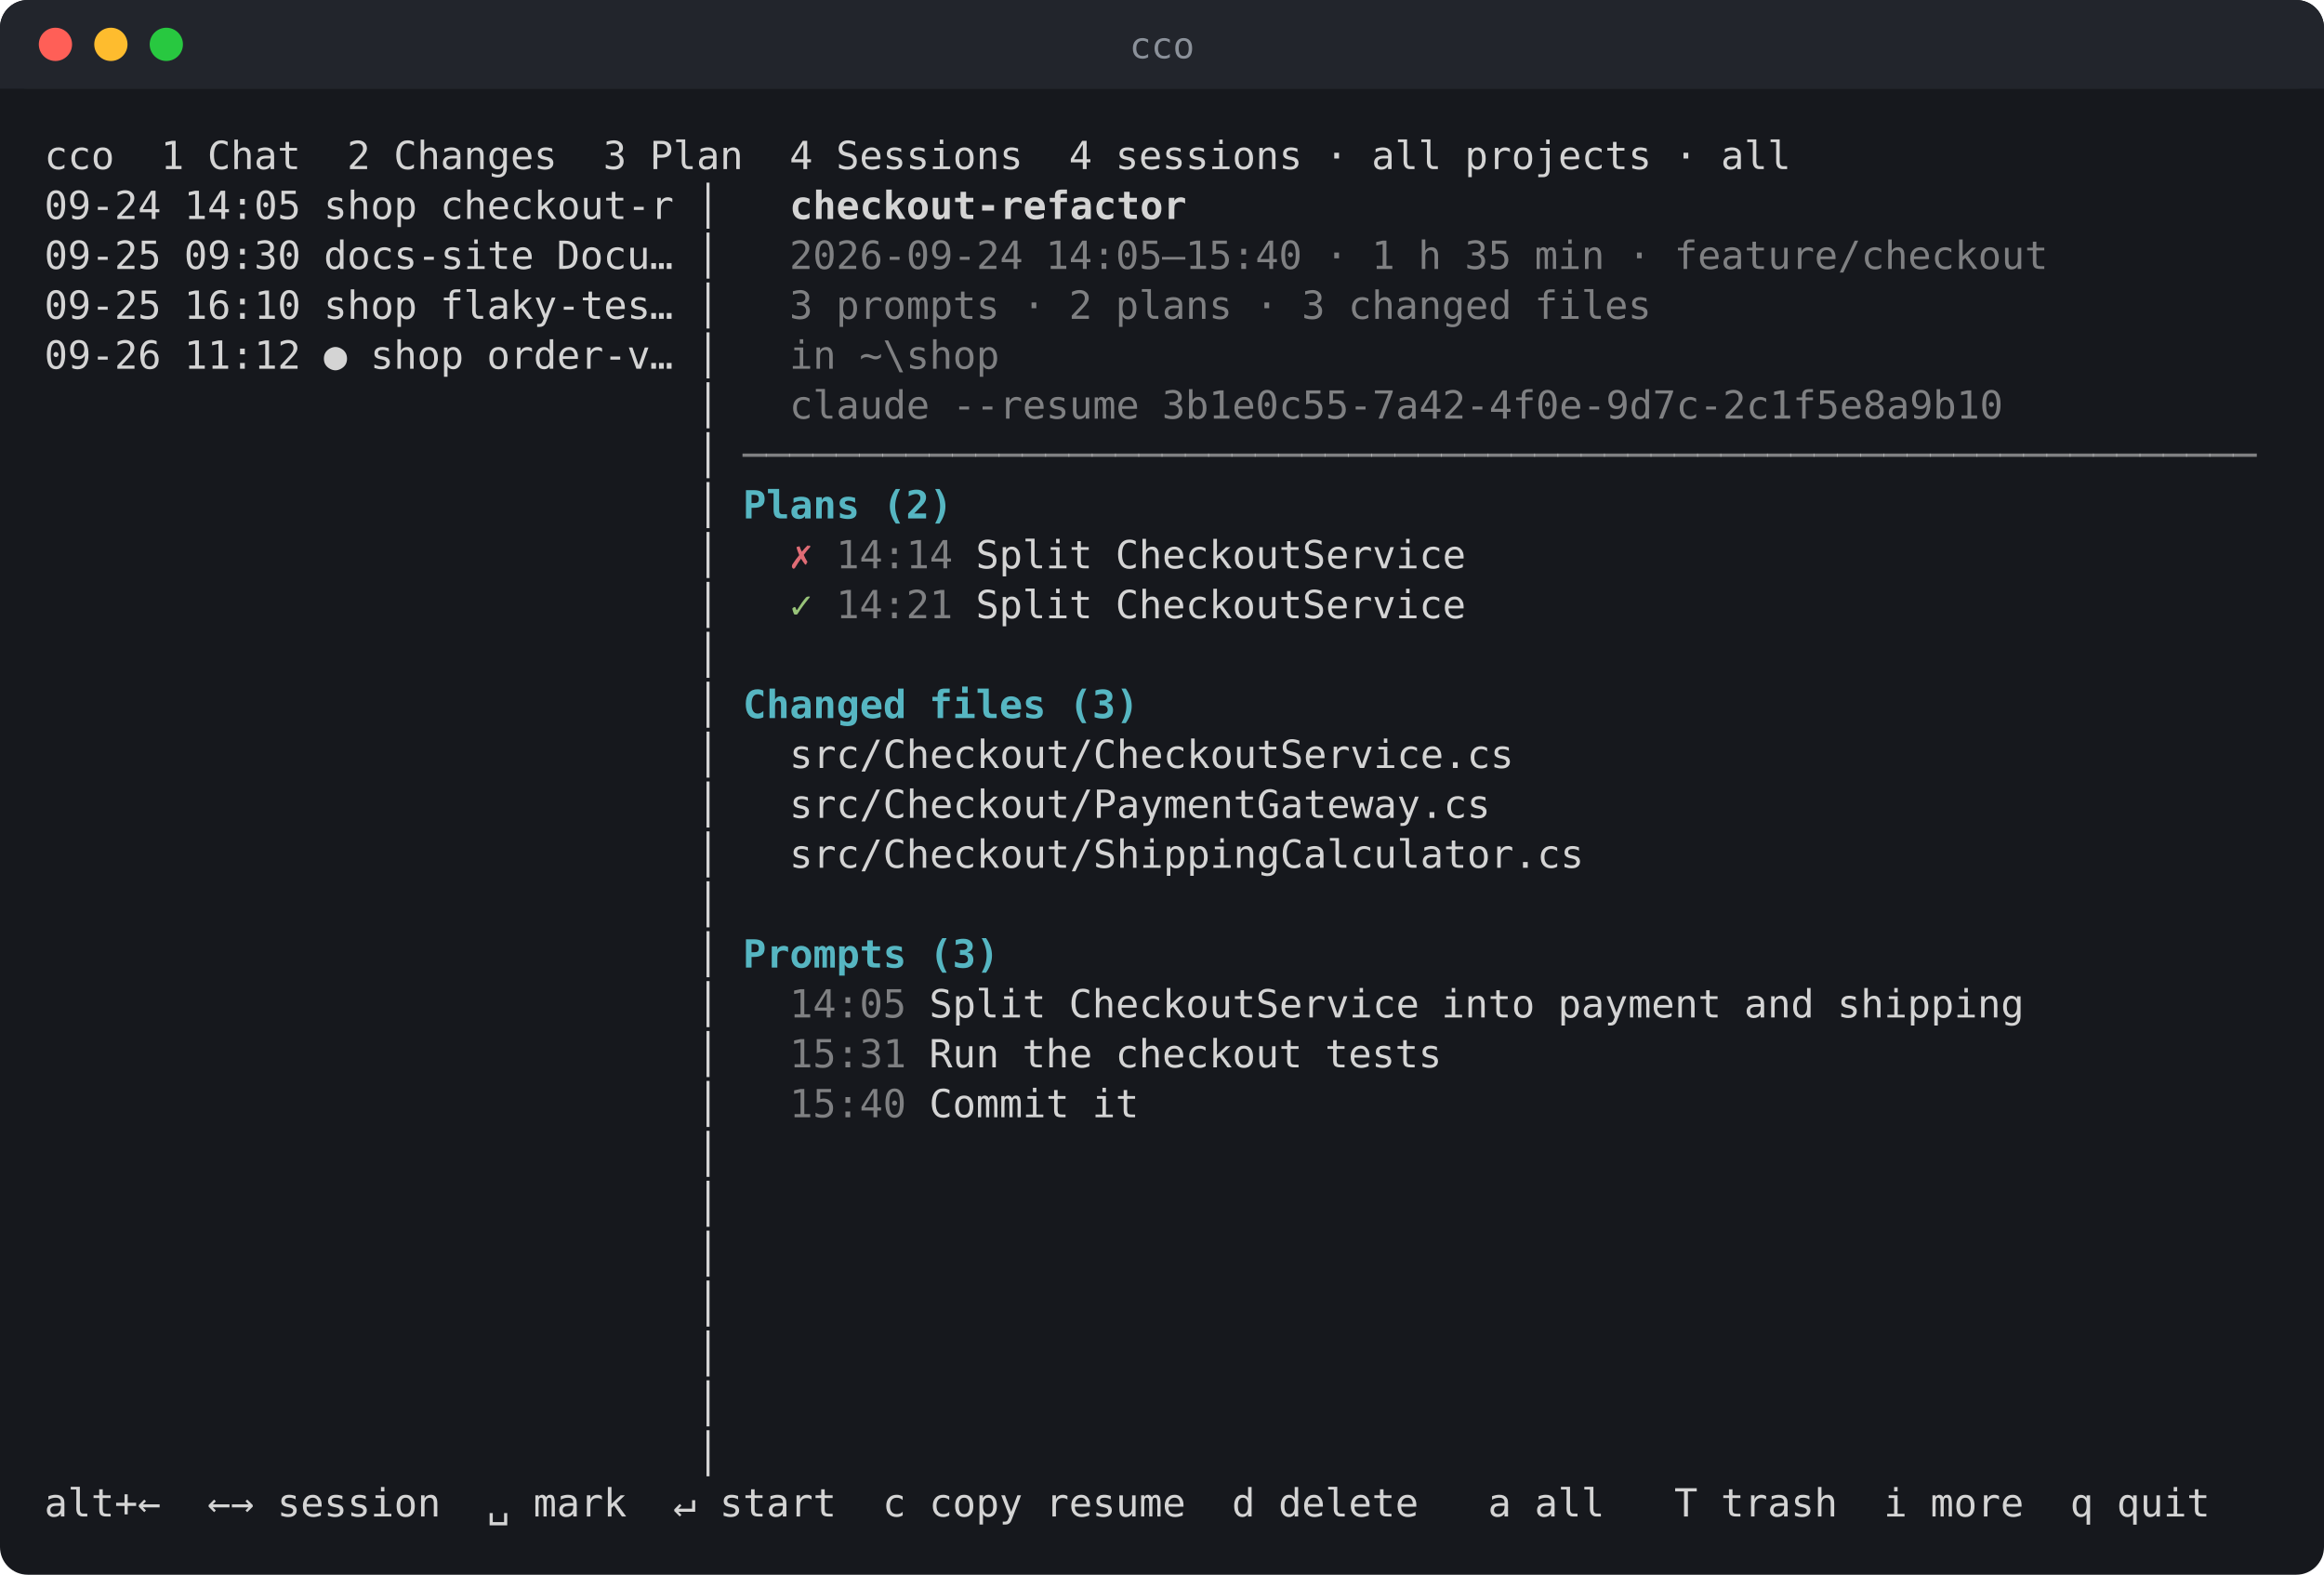
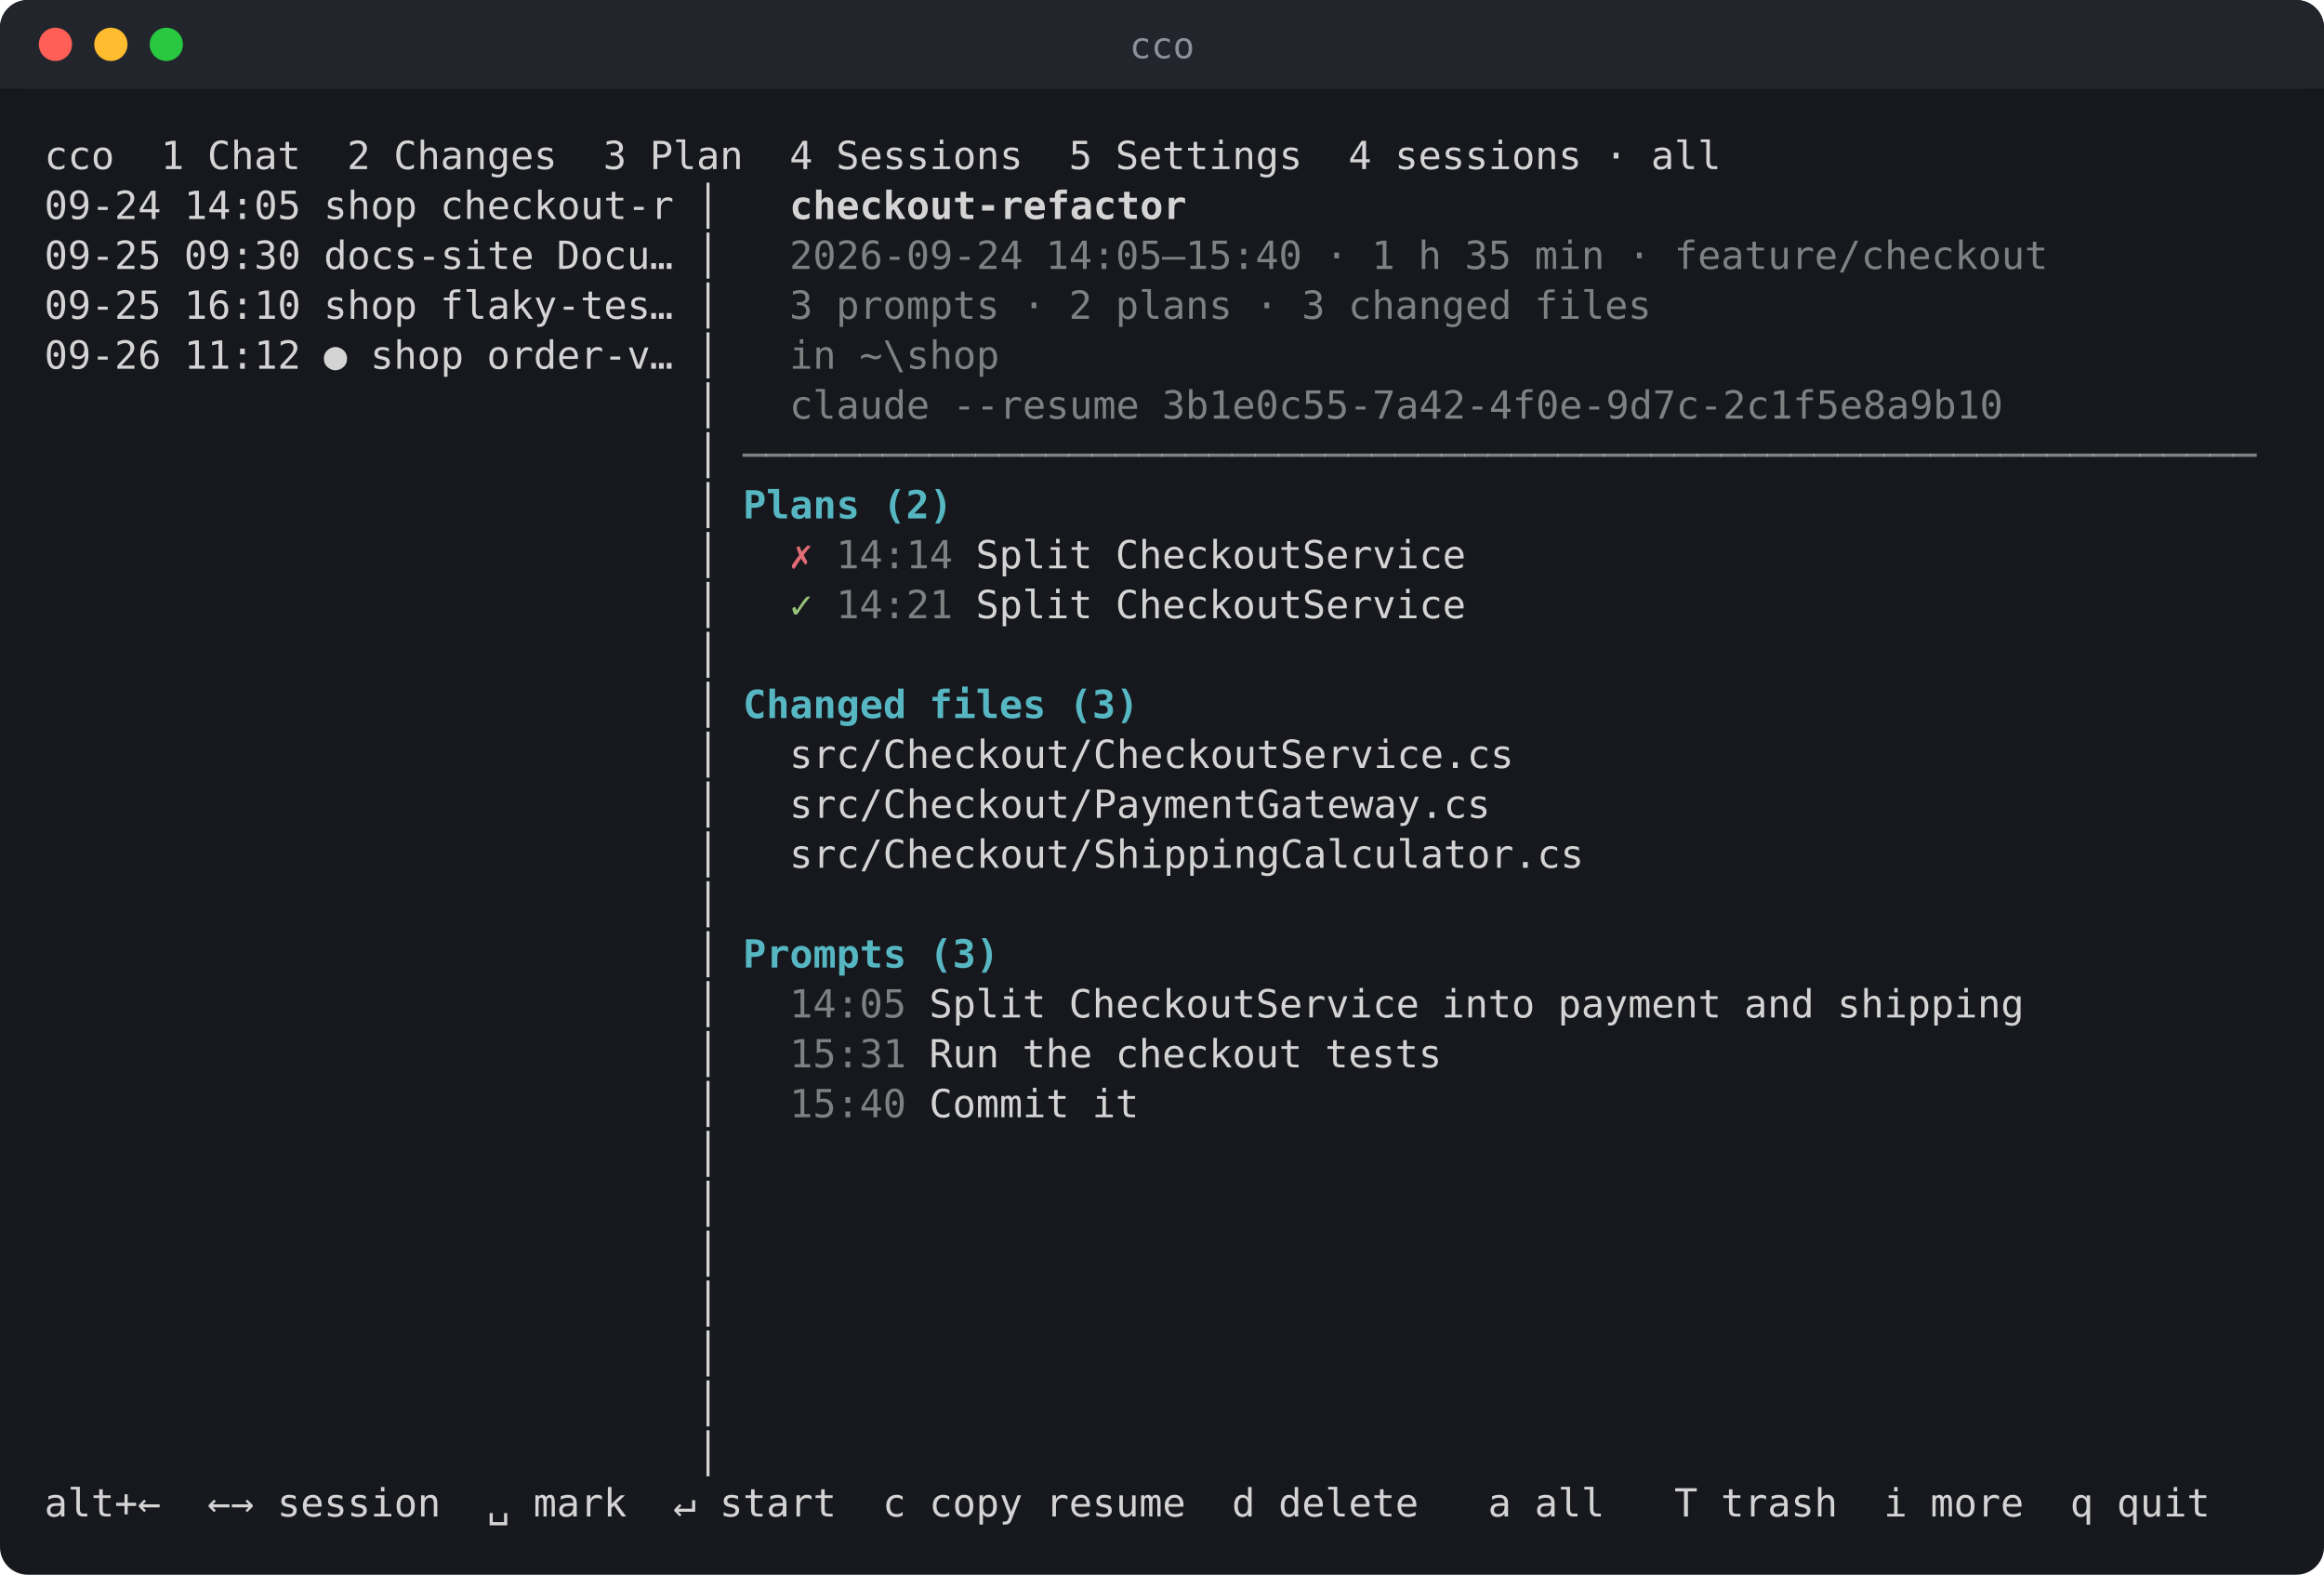
<svg xmlns="http://www.w3.org/2000/svg" width="838.4" height="568" viewBox="0 0 838.4 568" font-family="'Cascadia Mono', 'SF Mono', Menlo, Consolas, 'DejaVu Sans Mono', monospace" font-size="14">
  <rect width="838.4" height="568" rx="10" fill="#16181d" />
  <rect width="838.4" height="32" rx="10" fill="#22252c" />
  <rect y="22" width="838.4" height="10" fill="#22252c" />
  <circle cx="20" cy="16" r="6" fill="#ff5f57" />
  <circle cx="40" cy="16" r="6" fill="#febc2e" />
  <circle cx="60" cy="16" r="6" fill="#28c840" />
  <text x="419.2" y="21" fill="#8b919a" font-size="13" text-anchor="middle">cco</text>
  <g transform="translate(16 48)">
    <text x="0.0" y="13" fill="#d4d4d4" textLength="25.2" lengthAdjust="spacingAndGlyphs">cco</text>
    <text x="42.0" y="13" fill="#d4d4d4" textLength="8.4" lengthAdjust="spacingAndGlyphs">1</text>
    <text x="58.8" y="13" fill="#d4d4d4" textLength="33.6" lengthAdjust="spacingAndGlyphs">Chat</text>
    <text x="109.2" y="13" fill="#d4d4d4" textLength="8.4" lengthAdjust="spacingAndGlyphs">2</text>
    <text x="126.0" y="13" fill="#d4d4d4" textLength="58.8" lengthAdjust="spacingAndGlyphs">Changes</text>
    <text x="201.6" y="13" fill="#d4d4d4" textLength="8.4" lengthAdjust="spacingAndGlyphs">3</text>
    <text x="218.4" y="13" fill="#d4d4d4" textLength="33.6" lengthAdjust="spacingAndGlyphs">Plan</text>
    <text x="268.8" y="13" fill="#d4d4d4" textLength="8.4" lengthAdjust="spacingAndGlyphs">4</text>
    <text x="285.6" y="13" fill="#d4d4d4" textLength="67.2" lengthAdjust="spacingAndGlyphs">Sessions</text>
-     <text x="369.6" y="13" fill="#d4d4d4" textLength="8.4" lengthAdjust="spacingAndGlyphs">4</text>
-     <text x="386.4" y="13" fill="#d4d4d4" textLength="67.2" lengthAdjust="spacingAndGlyphs">sessions</text>
-     <text x="462.0" y="13" fill="#d4d4d4" textLength="8.4" lengthAdjust="spacingAndGlyphs">·</text>
-     <text x="478.8" y="13" fill="#d4d4d4" textLength="25.2" lengthAdjust="spacingAndGlyphs">all</text>
-     <text x="512.4" y="13" fill="#d4d4d4" textLength="67.2" lengthAdjust="spacingAndGlyphs">projects</text>
-     <text x="588.0" y="13" fill="#d4d4d4" textLength="8.4" lengthAdjust="spacingAndGlyphs">·</text>
-     <text x="604.8" y="13" fill="#d4d4d4" textLength="25.2" lengthAdjust="spacingAndGlyphs">all</text>
+     <text x="369.6" y="13" fill="#d4d4d4" textLength="8.4" lengthAdjust="spacingAndGlyphs">5</text>
+     <text x="386.4" y="13" fill="#d4d4d4" textLength="67.2" lengthAdjust="spacingAndGlyphs">Settings</text>
+     <text x="470.4" y="13" fill="#d4d4d4" textLength="8.4" lengthAdjust="spacingAndGlyphs">4</text>
+     <text x="487.2" y="13" fill="#d4d4d4" textLength="67.2" lengthAdjust="spacingAndGlyphs">sessions</text>
+     <text x="562.8" y="13" fill="#d4d4d4" textLength="8.4" lengthAdjust="spacingAndGlyphs">·</text>
+     <text x="579.6" y="13" fill="#d4d4d4" textLength="25.2" lengthAdjust="spacingAndGlyphs">all</text>
    <text x="0.0" y="31" fill="#d4d4d4" textLength="42.0" lengthAdjust="spacingAndGlyphs">09-24</text>
    <text x="50.4" y="31" fill="#d4d4d4" textLength="42.0" lengthAdjust="spacingAndGlyphs">14:05</text>
    <text x="100.8" y="31" fill="#d4d4d4" textLength="33.6" lengthAdjust="spacingAndGlyphs">shop</text>
    <text x="142.8" y="31" fill="#d4d4d4" textLength="84.0" lengthAdjust="spacingAndGlyphs">checkout-r</text>
    <text x="235.2" y="31" fill="#d4d4d4" textLength="8.4" lengthAdjust="spacingAndGlyphs">│</text>
    <text x="268.8" y="31" fill="#d4d4d4" textLength="142.8" lengthAdjust="spacingAndGlyphs" font-weight="bold">checkout-refactor</text>
    <text x="0.0" y="49" fill="#d4d4d4" textLength="42.0" lengthAdjust="spacingAndGlyphs">09-25</text>
    <text x="50.4" y="49" fill="#d4d4d4" textLength="42.0" lengthAdjust="spacingAndGlyphs">09:30</text>
    <text x="100.8" y="49" fill="#d4d4d4" textLength="75.6" lengthAdjust="spacingAndGlyphs">docs-site</text>
    <text x="184.8" y="49" fill="#d4d4d4" textLength="33.6" lengthAdjust="spacingAndGlyphs">Docu</text>
    <text x="218.4" y="49" fill="#d4d4d4" textLength="8.4" lengthAdjust="spacingAndGlyphs">…</text>
    <text x="235.2" y="49" fill="#d4d4d4" textLength="8.4" lengthAdjust="spacingAndGlyphs">│</text>
    <text x="268.8" y="49" fill="#d4d4d4" textLength="84.0" lengthAdjust="spacingAndGlyphs" fill-opacity="0.55">2026-09-24</text>
    <text x="361.2" y="49" fill="#d4d4d4" textLength="42.0" lengthAdjust="spacingAndGlyphs" fill-opacity="0.55">14:05</text>
    <text x="403.2" y="49" fill="#d4d4d4" textLength="8.4" lengthAdjust="spacingAndGlyphs" fill-opacity="0.55">–</text>
    <text x="411.6" y="49" fill="#d4d4d4" textLength="42.0" lengthAdjust="spacingAndGlyphs" fill-opacity="0.55">15:40</text>
    <text x="462.0" y="49" fill="#d4d4d4" textLength="8.4" lengthAdjust="spacingAndGlyphs" fill-opacity="0.55">·</text>
    <text x="478.8" y="49" fill="#d4d4d4" textLength="8.4" lengthAdjust="spacingAndGlyphs" fill-opacity="0.55">1</text>
    <text x="495.6" y="49" fill="#d4d4d4" textLength="8.4" lengthAdjust="spacingAndGlyphs" fill-opacity="0.55">h</text>
    <text x="512.4" y="49" fill="#d4d4d4" textLength="16.8" lengthAdjust="spacingAndGlyphs" fill-opacity="0.55">35</text>
    <text x="537.6" y="49" fill="#d4d4d4" textLength="25.2" lengthAdjust="spacingAndGlyphs" fill-opacity="0.55">min</text>
    <text x="571.2" y="49" fill="#d4d4d4" textLength="8.4" lengthAdjust="spacingAndGlyphs" fill-opacity="0.55">·</text>
    <text x="588.0" y="49" fill="#d4d4d4" textLength="134.4" lengthAdjust="spacingAndGlyphs" fill-opacity="0.55">feature/checkout</text>
    <text x="0.0" y="67" fill="#d4d4d4" textLength="42.0" lengthAdjust="spacingAndGlyphs">09-25</text>
    <text x="50.4" y="67" fill="#d4d4d4" textLength="42.0" lengthAdjust="spacingAndGlyphs">16:10</text>
    <text x="100.8" y="67" fill="#d4d4d4" textLength="33.6" lengthAdjust="spacingAndGlyphs">shop</text>
    <text x="142.8" y="67" fill="#d4d4d4" textLength="75.6" lengthAdjust="spacingAndGlyphs">flaky-tes</text>
    <text x="218.4" y="67" fill="#d4d4d4" textLength="8.4" lengthAdjust="spacingAndGlyphs">…</text>
    <text x="235.2" y="67" fill="#d4d4d4" textLength="8.4" lengthAdjust="spacingAndGlyphs">│</text>
    <text x="268.8" y="67" fill="#d4d4d4" textLength="8.4" lengthAdjust="spacingAndGlyphs" fill-opacity="0.55">3</text>
    <text x="285.6" y="67" fill="#d4d4d4" textLength="58.8" lengthAdjust="spacingAndGlyphs" fill-opacity="0.55">prompts</text>
    <text x="352.8" y="67" fill="#d4d4d4" textLength="8.4" lengthAdjust="spacingAndGlyphs" fill-opacity="0.55">·</text>
    <text x="369.6" y="67" fill="#d4d4d4" textLength="8.4" lengthAdjust="spacingAndGlyphs" fill-opacity="0.55">2</text>
    <text x="386.4" y="67" fill="#d4d4d4" textLength="42.0" lengthAdjust="spacingAndGlyphs" fill-opacity="0.55">plans</text>
    <text x="436.8" y="67" fill="#d4d4d4" textLength="8.4" lengthAdjust="spacingAndGlyphs" fill-opacity="0.55">·</text>
    <text x="453.6" y="67" fill="#d4d4d4" textLength="8.4" lengthAdjust="spacingAndGlyphs" fill-opacity="0.55">3</text>
    <text x="470.4" y="67" fill="#d4d4d4" textLength="58.8" lengthAdjust="spacingAndGlyphs" fill-opacity="0.55">changed</text>
    <text x="537.6" y="67" fill="#d4d4d4" textLength="42.0" lengthAdjust="spacingAndGlyphs" fill-opacity="0.55">files</text>
    <text x="0.0" y="85" fill="#d4d4d4" textLength="42.0" lengthAdjust="spacingAndGlyphs">09-26</text>
    <text x="50.4" y="85" fill="#d4d4d4" textLength="42.0" lengthAdjust="spacingAndGlyphs">11:12</text>
    <text x="100.8" y="85" fill="#d4d4d4" textLength="8.4" lengthAdjust="spacingAndGlyphs">●</text>
    <text x="117.6" y="85" fill="#d4d4d4" textLength="33.6" lengthAdjust="spacingAndGlyphs">shop</text>
    <text x="159.6" y="85" fill="#d4d4d4" textLength="58.8" lengthAdjust="spacingAndGlyphs">order-v</text>
    <text x="218.4" y="85" fill="#d4d4d4" textLength="8.4" lengthAdjust="spacingAndGlyphs">…</text>
    <text x="235.2" y="85" fill="#d4d4d4" textLength="8.4" lengthAdjust="spacingAndGlyphs">│</text>
    <text x="268.8" y="85" fill="#d4d4d4" textLength="16.8" lengthAdjust="spacingAndGlyphs" fill-opacity="0.55">in</text>
    <text x="294.0" y="85" fill="#d4d4d4" textLength="50.4" lengthAdjust="spacingAndGlyphs" fill-opacity="0.55">~\shop</text>
    <text x="235.2" y="103" fill="#d4d4d4" textLength="8.4" lengthAdjust="spacingAndGlyphs">│</text>
    <text x="268.8" y="103" fill="#d4d4d4" textLength="50.4" lengthAdjust="spacingAndGlyphs" fill-opacity="0.55">claude</text>
    <text x="327.6" y="103" fill="#d4d4d4" textLength="67.2" lengthAdjust="spacingAndGlyphs" fill-opacity="0.55">--resume</text>
    <text x="403.2" y="103" fill="#d4d4d4" textLength="302.4" lengthAdjust="spacingAndGlyphs" fill-opacity="0.55">3b1e0c55-7a42-4f0e-9d7c-2c1f5e8a9b10</text>
    <text x="235.2" y="121" fill="#d4d4d4" textLength="8.4" lengthAdjust="spacingAndGlyphs">│</text>
    <text x="252.0" y="121" fill="#d4d4d4" textLength="8.4" lengthAdjust="spacingAndGlyphs" fill-opacity="0.55">─</text>
    <text x="260.4" y="121" fill="#d4d4d4" textLength="8.4" lengthAdjust="spacingAndGlyphs" fill-opacity="0.55">─</text>
    <text x="268.8" y="121" fill="#d4d4d4" textLength="8.4" lengthAdjust="spacingAndGlyphs" fill-opacity="0.55">─</text>
    <text x="277.2" y="121" fill="#d4d4d4" textLength="8.4" lengthAdjust="spacingAndGlyphs" fill-opacity="0.55">─</text>
    <text x="285.6" y="121" fill="#d4d4d4" textLength="8.4" lengthAdjust="spacingAndGlyphs" fill-opacity="0.55">─</text>
    <text x="294.0" y="121" fill="#d4d4d4" textLength="8.4" lengthAdjust="spacingAndGlyphs" fill-opacity="0.55">─</text>
    <text x="302.4" y="121" fill="#d4d4d4" textLength="8.4" lengthAdjust="spacingAndGlyphs" fill-opacity="0.55">─</text>
    <text x="310.8" y="121" fill="#d4d4d4" textLength="8.4" lengthAdjust="spacingAndGlyphs" fill-opacity="0.55">─</text>
    <text x="319.2" y="121" fill="#d4d4d4" textLength="8.4" lengthAdjust="spacingAndGlyphs" fill-opacity="0.55">─</text>
    <text x="327.6" y="121" fill="#d4d4d4" textLength="8.4" lengthAdjust="spacingAndGlyphs" fill-opacity="0.55">─</text>
    <text x="336.0" y="121" fill="#d4d4d4" textLength="8.4" lengthAdjust="spacingAndGlyphs" fill-opacity="0.55">─</text>
    <text x="344.4" y="121" fill="#d4d4d4" textLength="8.4" lengthAdjust="spacingAndGlyphs" fill-opacity="0.55">─</text>
    <text x="352.8" y="121" fill="#d4d4d4" textLength="8.4" lengthAdjust="spacingAndGlyphs" fill-opacity="0.55">─</text>
    <text x="361.2" y="121" fill="#d4d4d4" textLength="8.4" lengthAdjust="spacingAndGlyphs" fill-opacity="0.55">─</text>
    <text x="369.6" y="121" fill="#d4d4d4" textLength="8.4" lengthAdjust="spacingAndGlyphs" fill-opacity="0.55">─</text>
    <text x="378.0" y="121" fill="#d4d4d4" textLength="8.4" lengthAdjust="spacingAndGlyphs" fill-opacity="0.55">─</text>
    <text x="386.4" y="121" fill="#d4d4d4" textLength="8.4" lengthAdjust="spacingAndGlyphs" fill-opacity="0.55">─</text>
    <text x="394.8" y="121" fill="#d4d4d4" textLength="8.4" lengthAdjust="spacingAndGlyphs" fill-opacity="0.55">─</text>
    <text x="403.2" y="121" fill="#d4d4d4" textLength="8.4" lengthAdjust="spacingAndGlyphs" fill-opacity="0.55">─</text>
    <text x="411.6" y="121" fill="#d4d4d4" textLength="8.4" lengthAdjust="spacingAndGlyphs" fill-opacity="0.55">─</text>
    <text x="420.0" y="121" fill="#d4d4d4" textLength="8.4" lengthAdjust="spacingAndGlyphs" fill-opacity="0.55">─</text>
    <text x="428.4" y="121" fill="#d4d4d4" textLength="8.4" lengthAdjust="spacingAndGlyphs" fill-opacity="0.55">─</text>
    <text x="436.8" y="121" fill="#d4d4d4" textLength="8.4" lengthAdjust="spacingAndGlyphs" fill-opacity="0.55">─</text>
    <text x="445.2" y="121" fill="#d4d4d4" textLength="8.4" lengthAdjust="spacingAndGlyphs" fill-opacity="0.55">─</text>
    <text x="453.6" y="121" fill="#d4d4d4" textLength="8.4" lengthAdjust="spacingAndGlyphs" fill-opacity="0.55">─</text>
    <text x="462.0" y="121" fill="#d4d4d4" textLength="8.4" lengthAdjust="spacingAndGlyphs" fill-opacity="0.55">─</text>
    <text x="470.4" y="121" fill="#d4d4d4" textLength="8.4" lengthAdjust="spacingAndGlyphs" fill-opacity="0.55">─</text>
    <text x="478.8" y="121" fill="#d4d4d4" textLength="8.4" lengthAdjust="spacingAndGlyphs" fill-opacity="0.55">─</text>
    <text x="487.2" y="121" fill="#d4d4d4" textLength="8.4" lengthAdjust="spacingAndGlyphs" fill-opacity="0.55">─</text>
    <text x="495.6" y="121" fill="#d4d4d4" textLength="8.4" lengthAdjust="spacingAndGlyphs" fill-opacity="0.55">─</text>
    <text x="504.0" y="121" fill="#d4d4d4" textLength="8.4" lengthAdjust="spacingAndGlyphs" fill-opacity="0.55">─</text>
    <text x="512.4" y="121" fill="#d4d4d4" textLength="8.4" lengthAdjust="spacingAndGlyphs" fill-opacity="0.55">─</text>
    <text x="520.8" y="121" fill="#d4d4d4" textLength="8.4" lengthAdjust="spacingAndGlyphs" fill-opacity="0.55">─</text>
    <text x="529.2" y="121" fill="#d4d4d4" textLength="8.4" lengthAdjust="spacingAndGlyphs" fill-opacity="0.55">─</text>
    <text x="537.6" y="121" fill="#d4d4d4" textLength="8.4" lengthAdjust="spacingAndGlyphs" fill-opacity="0.55">─</text>
    <text x="546.0" y="121" fill="#d4d4d4" textLength="8.4" lengthAdjust="spacingAndGlyphs" fill-opacity="0.55">─</text>
    <text x="554.4" y="121" fill="#d4d4d4" textLength="8.4" lengthAdjust="spacingAndGlyphs" fill-opacity="0.55">─</text>
    <text x="562.8" y="121" fill="#d4d4d4" textLength="8.4" lengthAdjust="spacingAndGlyphs" fill-opacity="0.55">─</text>
    <text x="571.2" y="121" fill="#d4d4d4" textLength="8.4" lengthAdjust="spacingAndGlyphs" fill-opacity="0.55">─</text>
    <text x="579.6" y="121" fill="#d4d4d4" textLength="8.4" lengthAdjust="spacingAndGlyphs" fill-opacity="0.55">─</text>
    <text x="588.0" y="121" fill="#d4d4d4" textLength="8.4" lengthAdjust="spacingAndGlyphs" fill-opacity="0.55">─</text>
    <text x="596.4" y="121" fill="#d4d4d4" textLength="8.4" lengthAdjust="spacingAndGlyphs" fill-opacity="0.55">─</text>
    <text x="604.8" y="121" fill="#d4d4d4" textLength="8.4" lengthAdjust="spacingAndGlyphs" fill-opacity="0.55">─</text>
    <text x="613.2" y="121" fill="#d4d4d4" textLength="8.4" lengthAdjust="spacingAndGlyphs" fill-opacity="0.55">─</text>
    <text x="621.6" y="121" fill="#d4d4d4" textLength="8.4" lengthAdjust="spacingAndGlyphs" fill-opacity="0.55">─</text>
    <text x="630.0" y="121" fill="#d4d4d4" textLength="8.4" lengthAdjust="spacingAndGlyphs" fill-opacity="0.55">─</text>
    <text x="638.4" y="121" fill="#d4d4d4" textLength="8.4" lengthAdjust="spacingAndGlyphs" fill-opacity="0.55">─</text>
    <text x="646.8" y="121" fill="#d4d4d4" textLength="8.4" lengthAdjust="spacingAndGlyphs" fill-opacity="0.55">─</text>
    <text x="655.2" y="121" fill="#d4d4d4" textLength="8.4" lengthAdjust="spacingAndGlyphs" fill-opacity="0.55">─</text>
    <text x="663.6" y="121" fill="#d4d4d4" textLength="8.4" lengthAdjust="spacingAndGlyphs" fill-opacity="0.55">─</text>
    <text x="672.0" y="121" fill="#d4d4d4" textLength="8.4" lengthAdjust="spacingAndGlyphs" fill-opacity="0.55">─</text>
    <text x="680.4" y="121" fill="#d4d4d4" textLength="8.4" lengthAdjust="spacingAndGlyphs" fill-opacity="0.55">─</text>
    <text x="688.8" y="121" fill="#d4d4d4" textLength="8.4" lengthAdjust="spacingAndGlyphs" fill-opacity="0.55">─</text>
    <text x="697.2" y="121" fill="#d4d4d4" textLength="8.4" lengthAdjust="spacingAndGlyphs" fill-opacity="0.55">─</text>
    <text x="705.6" y="121" fill="#d4d4d4" textLength="8.4" lengthAdjust="spacingAndGlyphs" fill-opacity="0.55">─</text>
    <text x="714.0" y="121" fill="#d4d4d4" textLength="8.4" lengthAdjust="spacingAndGlyphs" fill-opacity="0.55">─</text>
    <text x="722.4" y="121" fill="#d4d4d4" textLength="8.4" lengthAdjust="spacingAndGlyphs" fill-opacity="0.55">─</text>
    <text x="730.8" y="121" fill="#d4d4d4" textLength="8.4" lengthAdjust="spacingAndGlyphs" fill-opacity="0.55">─</text>
    <text x="739.2" y="121" fill="#d4d4d4" textLength="8.4" lengthAdjust="spacingAndGlyphs" fill-opacity="0.55">─</text>
    <text x="747.6" y="121" fill="#d4d4d4" textLength="8.4" lengthAdjust="spacingAndGlyphs" fill-opacity="0.55">─</text>
    <text x="756.0" y="121" fill="#d4d4d4" textLength="8.4" lengthAdjust="spacingAndGlyphs" fill-opacity="0.55">─</text>
    <text x="764.4" y="121" fill="#d4d4d4" textLength="8.4" lengthAdjust="spacingAndGlyphs" fill-opacity="0.55">─</text>
    <text x="772.8" y="121" fill="#d4d4d4" textLength="8.4" lengthAdjust="spacingAndGlyphs" fill-opacity="0.55">─</text>
    <text x="781.2" y="121" fill="#d4d4d4" textLength="8.4" lengthAdjust="spacingAndGlyphs" fill-opacity="0.55">─</text>
    <text x="789.6" y="121" fill="#d4d4d4" textLength="8.4" lengthAdjust="spacingAndGlyphs" fill-opacity="0.55">─</text>
    <text x="235.2" y="139" fill="#d4d4d4" textLength="8.4" lengthAdjust="spacingAndGlyphs">│</text>
    <text x="252.0" y="139" fill="#56b6c2" textLength="42.0" lengthAdjust="spacingAndGlyphs" font-weight="bold">Plans</text>
    <text x="302.4" y="139" fill="#56b6c2" textLength="25.2" lengthAdjust="spacingAndGlyphs" font-weight="bold">(2)</text>
    <text x="235.2" y="157" fill="#d4d4d4" textLength="8.4" lengthAdjust="spacingAndGlyphs">│</text>
    <text x="268.8" y="157" fill="#e06c75" textLength="8.4" lengthAdjust="spacingAndGlyphs">✗</text>
    <text x="285.6" y="157" fill="#d4d4d4" textLength="42.0" lengthAdjust="spacingAndGlyphs" fill-opacity="0.55">14:14</text>
    <text x="336.0" y="157" fill="#d4d4d4" textLength="42.0" lengthAdjust="spacingAndGlyphs">Split</text>
    <text x="386.4" y="157" fill="#d4d4d4" textLength="126.0" lengthAdjust="spacingAndGlyphs">CheckoutService</text>
    <text x="235.2" y="175" fill="#d4d4d4" textLength="8.4" lengthAdjust="spacingAndGlyphs">│</text>
    <text x="268.8" y="175" fill="#98c379" textLength="8.4" lengthAdjust="spacingAndGlyphs">✓</text>
    <text x="285.6" y="175" fill="#d4d4d4" textLength="42.0" lengthAdjust="spacingAndGlyphs" fill-opacity="0.55">14:21</text>
    <text x="336.0" y="175" fill="#d4d4d4" textLength="42.0" lengthAdjust="spacingAndGlyphs">Split</text>
    <text x="386.4" y="175" fill="#d4d4d4" textLength="126.0" lengthAdjust="spacingAndGlyphs">CheckoutService</text>
    <text x="235.2" y="193" fill="#d4d4d4" textLength="8.4" lengthAdjust="spacingAndGlyphs">│</text>
    <text x="235.2" y="211" fill="#d4d4d4" textLength="8.4" lengthAdjust="spacingAndGlyphs">│</text>
    <text x="252.0" y="211" fill="#56b6c2" textLength="58.8" lengthAdjust="spacingAndGlyphs" font-weight="bold">Changed</text>
    <text x="319.2" y="211" fill="#56b6c2" textLength="42.0" lengthAdjust="spacingAndGlyphs" font-weight="bold">files</text>
    <text x="369.6" y="211" fill="#56b6c2" textLength="25.2" lengthAdjust="spacingAndGlyphs" font-weight="bold">(3)</text>
    <text x="235.2" y="229" fill="#d4d4d4" textLength="8.4" lengthAdjust="spacingAndGlyphs">│</text>
    <text x="268.8" y="229" fill="#d4d4d4" textLength="260.4" lengthAdjust="spacingAndGlyphs">src/Checkout/CheckoutService.cs</text>
    <text x="235.2" y="247" fill="#d4d4d4" textLength="8.4" lengthAdjust="spacingAndGlyphs">│</text>
    <text x="268.8" y="247" fill="#d4d4d4" textLength="252.0" lengthAdjust="spacingAndGlyphs">src/Checkout/PaymentGateway.cs</text>
    <text x="235.2" y="265" fill="#d4d4d4" textLength="8.4" lengthAdjust="spacingAndGlyphs">│</text>
    <text x="268.8" y="265" fill="#d4d4d4" textLength="285.6" lengthAdjust="spacingAndGlyphs">src/Checkout/ShippingCalculator.cs</text>
    <text x="235.2" y="283" fill="#d4d4d4" textLength="8.4" lengthAdjust="spacingAndGlyphs">│</text>
    <text x="235.2" y="301" fill="#d4d4d4" textLength="8.4" lengthAdjust="spacingAndGlyphs">│</text>
    <text x="252.0" y="301" fill="#56b6c2" textLength="58.8" lengthAdjust="spacingAndGlyphs" font-weight="bold">Prompts</text>
    <text x="319.2" y="301" fill="#56b6c2" textLength="25.2" lengthAdjust="spacingAndGlyphs" font-weight="bold">(3)</text>
    <text x="235.2" y="319" fill="#d4d4d4" textLength="8.4" lengthAdjust="spacingAndGlyphs">│</text>
    <text x="268.8" y="319" fill="#d4d4d4" textLength="42.0" lengthAdjust="spacingAndGlyphs" fill-opacity="0.55">14:05</text>
    <text x="319.2" y="319" fill="#d4d4d4" textLength="42.0" lengthAdjust="spacingAndGlyphs">Split</text>
    <text x="369.6" y="319" fill="#d4d4d4" textLength="126.0" lengthAdjust="spacingAndGlyphs">CheckoutService</text>
    <text x="504.0" y="319" fill="#d4d4d4" textLength="33.6" lengthAdjust="spacingAndGlyphs">into</text>
    <text x="546.0" y="319" fill="#d4d4d4" textLength="58.8" lengthAdjust="spacingAndGlyphs">payment</text>
    <text x="613.2" y="319" fill="#d4d4d4" textLength="25.2" lengthAdjust="spacingAndGlyphs">and</text>
    <text x="646.8" y="319" fill="#d4d4d4" textLength="67.2" lengthAdjust="spacingAndGlyphs">shipping</text>
    <text x="235.2" y="337" fill="#d4d4d4" textLength="8.4" lengthAdjust="spacingAndGlyphs">│</text>
    <text x="268.8" y="337" fill="#d4d4d4" textLength="42.0" lengthAdjust="spacingAndGlyphs" fill-opacity="0.55">15:31</text>
    <text x="319.2" y="337" fill="#d4d4d4" textLength="25.2" lengthAdjust="spacingAndGlyphs">Run</text>
    <text x="352.8" y="337" fill="#d4d4d4" textLength="25.2" lengthAdjust="spacingAndGlyphs">the</text>
    <text x="386.4" y="337" fill="#d4d4d4" textLength="67.2" lengthAdjust="spacingAndGlyphs">checkout</text>
    <text x="462.0" y="337" fill="#d4d4d4" textLength="42.0" lengthAdjust="spacingAndGlyphs">tests</text>
    <text x="235.2" y="355" fill="#d4d4d4" textLength="8.4" lengthAdjust="spacingAndGlyphs">│</text>
    <text x="268.8" y="355" fill="#d4d4d4" textLength="42.0" lengthAdjust="spacingAndGlyphs" fill-opacity="0.55">15:40</text>
    <text x="319.2" y="355" fill="#d4d4d4" textLength="50.4" lengthAdjust="spacingAndGlyphs">Commit</text>
    <text x="378.0" y="355" fill="#d4d4d4" textLength="16.8" lengthAdjust="spacingAndGlyphs">it</text>
    <text x="235.2" y="373" fill="#d4d4d4" textLength="8.4" lengthAdjust="spacingAndGlyphs">│</text>
    <text x="235.2" y="391" fill="#d4d4d4" textLength="8.4" lengthAdjust="spacingAndGlyphs">│</text>
    <text x="235.2" y="409" fill="#d4d4d4" textLength="8.4" lengthAdjust="spacingAndGlyphs">│</text>
    <text x="235.2" y="427" fill="#d4d4d4" textLength="8.4" lengthAdjust="spacingAndGlyphs">│</text>
    <text x="235.2" y="445" fill="#d4d4d4" textLength="8.4" lengthAdjust="spacingAndGlyphs">│</text>
    <text x="235.2" y="463" fill="#d4d4d4" textLength="8.4" lengthAdjust="spacingAndGlyphs">│</text>
    <text x="235.2" y="481" fill="#d4d4d4" textLength="8.4" lengthAdjust="spacingAndGlyphs">│</text>
    <text x="0.0" y="499" fill="#d4d4d4" textLength="33.6" lengthAdjust="spacingAndGlyphs">alt+</text>
    <text x="33.6" y="499" fill="#d4d4d4" textLength="8.4" lengthAdjust="spacingAndGlyphs">←</text>
    <text x="58.8" y="499" fill="#d4d4d4" textLength="8.4" lengthAdjust="spacingAndGlyphs">←</text>
    <text x="67.2" y="499" fill="#d4d4d4" textLength="8.4" lengthAdjust="spacingAndGlyphs">→</text>
    <text x="84.0" y="499" fill="#d4d4d4" textLength="58.8" lengthAdjust="spacingAndGlyphs">session</text>
    <text x="159.6" y="499" fill="#d4d4d4" textLength="8.4" lengthAdjust="spacingAndGlyphs">␣</text>
    <text x="176.4" y="499" fill="#d4d4d4" textLength="33.6" lengthAdjust="spacingAndGlyphs">mark</text>
    <text x="226.8" y="499" fill="#d4d4d4" textLength="8.4" lengthAdjust="spacingAndGlyphs">↵</text>
    <text x="243.6" y="499" fill="#d4d4d4" textLength="42.0" lengthAdjust="spacingAndGlyphs">start</text>
    <text x="302.4" y="499" fill="#d4d4d4" textLength="8.4" lengthAdjust="spacingAndGlyphs">c</text>
    <text x="319.2" y="499" fill="#d4d4d4" textLength="33.6" lengthAdjust="spacingAndGlyphs">copy</text>
    <text x="361.2" y="499" fill="#d4d4d4" textLength="50.4" lengthAdjust="spacingAndGlyphs">resume</text>
    <text x="428.4" y="499" fill="#d4d4d4" textLength="8.4" lengthAdjust="spacingAndGlyphs">d</text>
    <text x="445.2" y="499" fill="#d4d4d4" textLength="50.4" lengthAdjust="spacingAndGlyphs">delete</text>
    <text x="520.8" y="499" fill="#d4d4d4" textLength="8.4" lengthAdjust="spacingAndGlyphs">a</text>
    <text x="537.6" y="499" fill="#d4d4d4" textLength="25.2" lengthAdjust="spacingAndGlyphs">all</text>
    <text x="588.0" y="499" fill="#d4d4d4" textLength="8.4" lengthAdjust="spacingAndGlyphs">T</text>
    <text x="604.8" y="499" fill="#d4d4d4" textLength="42.0" lengthAdjust="spacingAndGlyphs">trash</text>
    <text x="663.6" y="499" fill="#d4d4d4" textLength="8.4" lengthAdjust="spacingAndGlyphs">i</text>
    <text x="680.4" y="499" fill="#d4d4d4" textLength="33.6" lengthAdjust="spacingAndGlyphs">more</text>
    <text x="730.8" y="499" fill="#d4d4d4" textLength="8.4" lengthAdjust="spacingAndGlyphs">q</text>
    <text x="747.6" y="499" fill="#d4d4d4" textLength="33.6" lengthAdjust="spacingAndGlyphs">quit</text>
  </g>
</svg>
